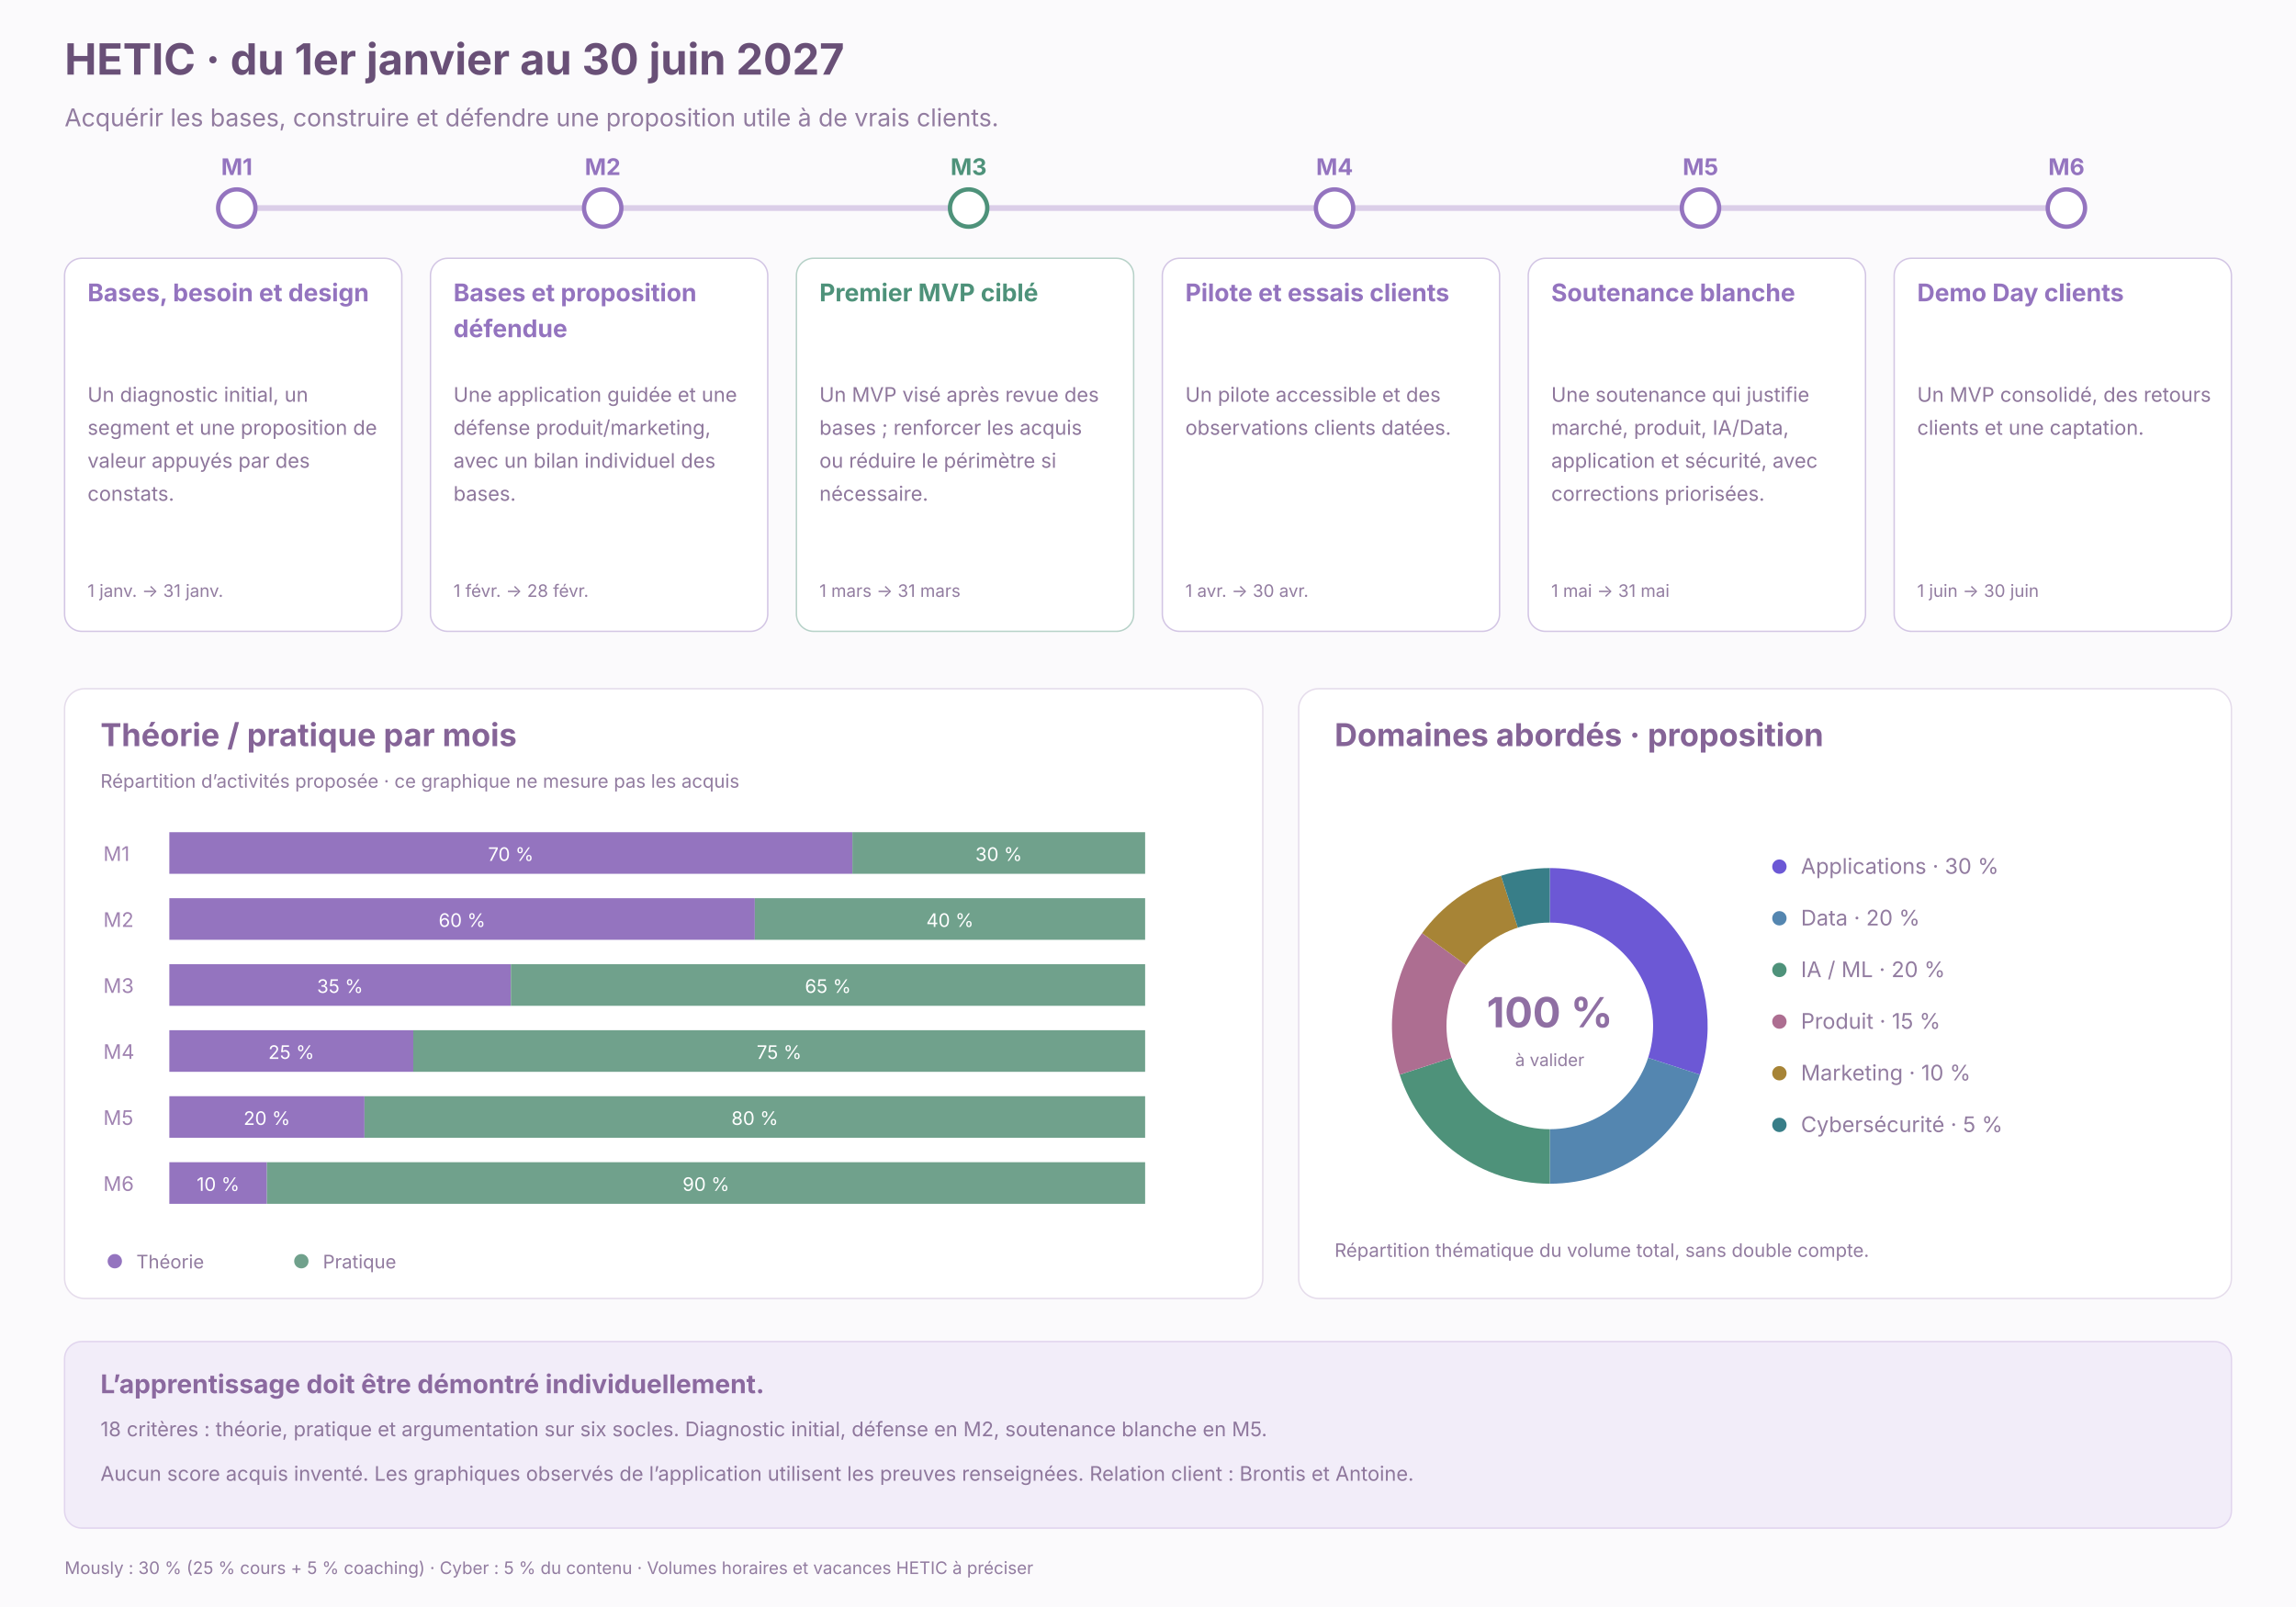
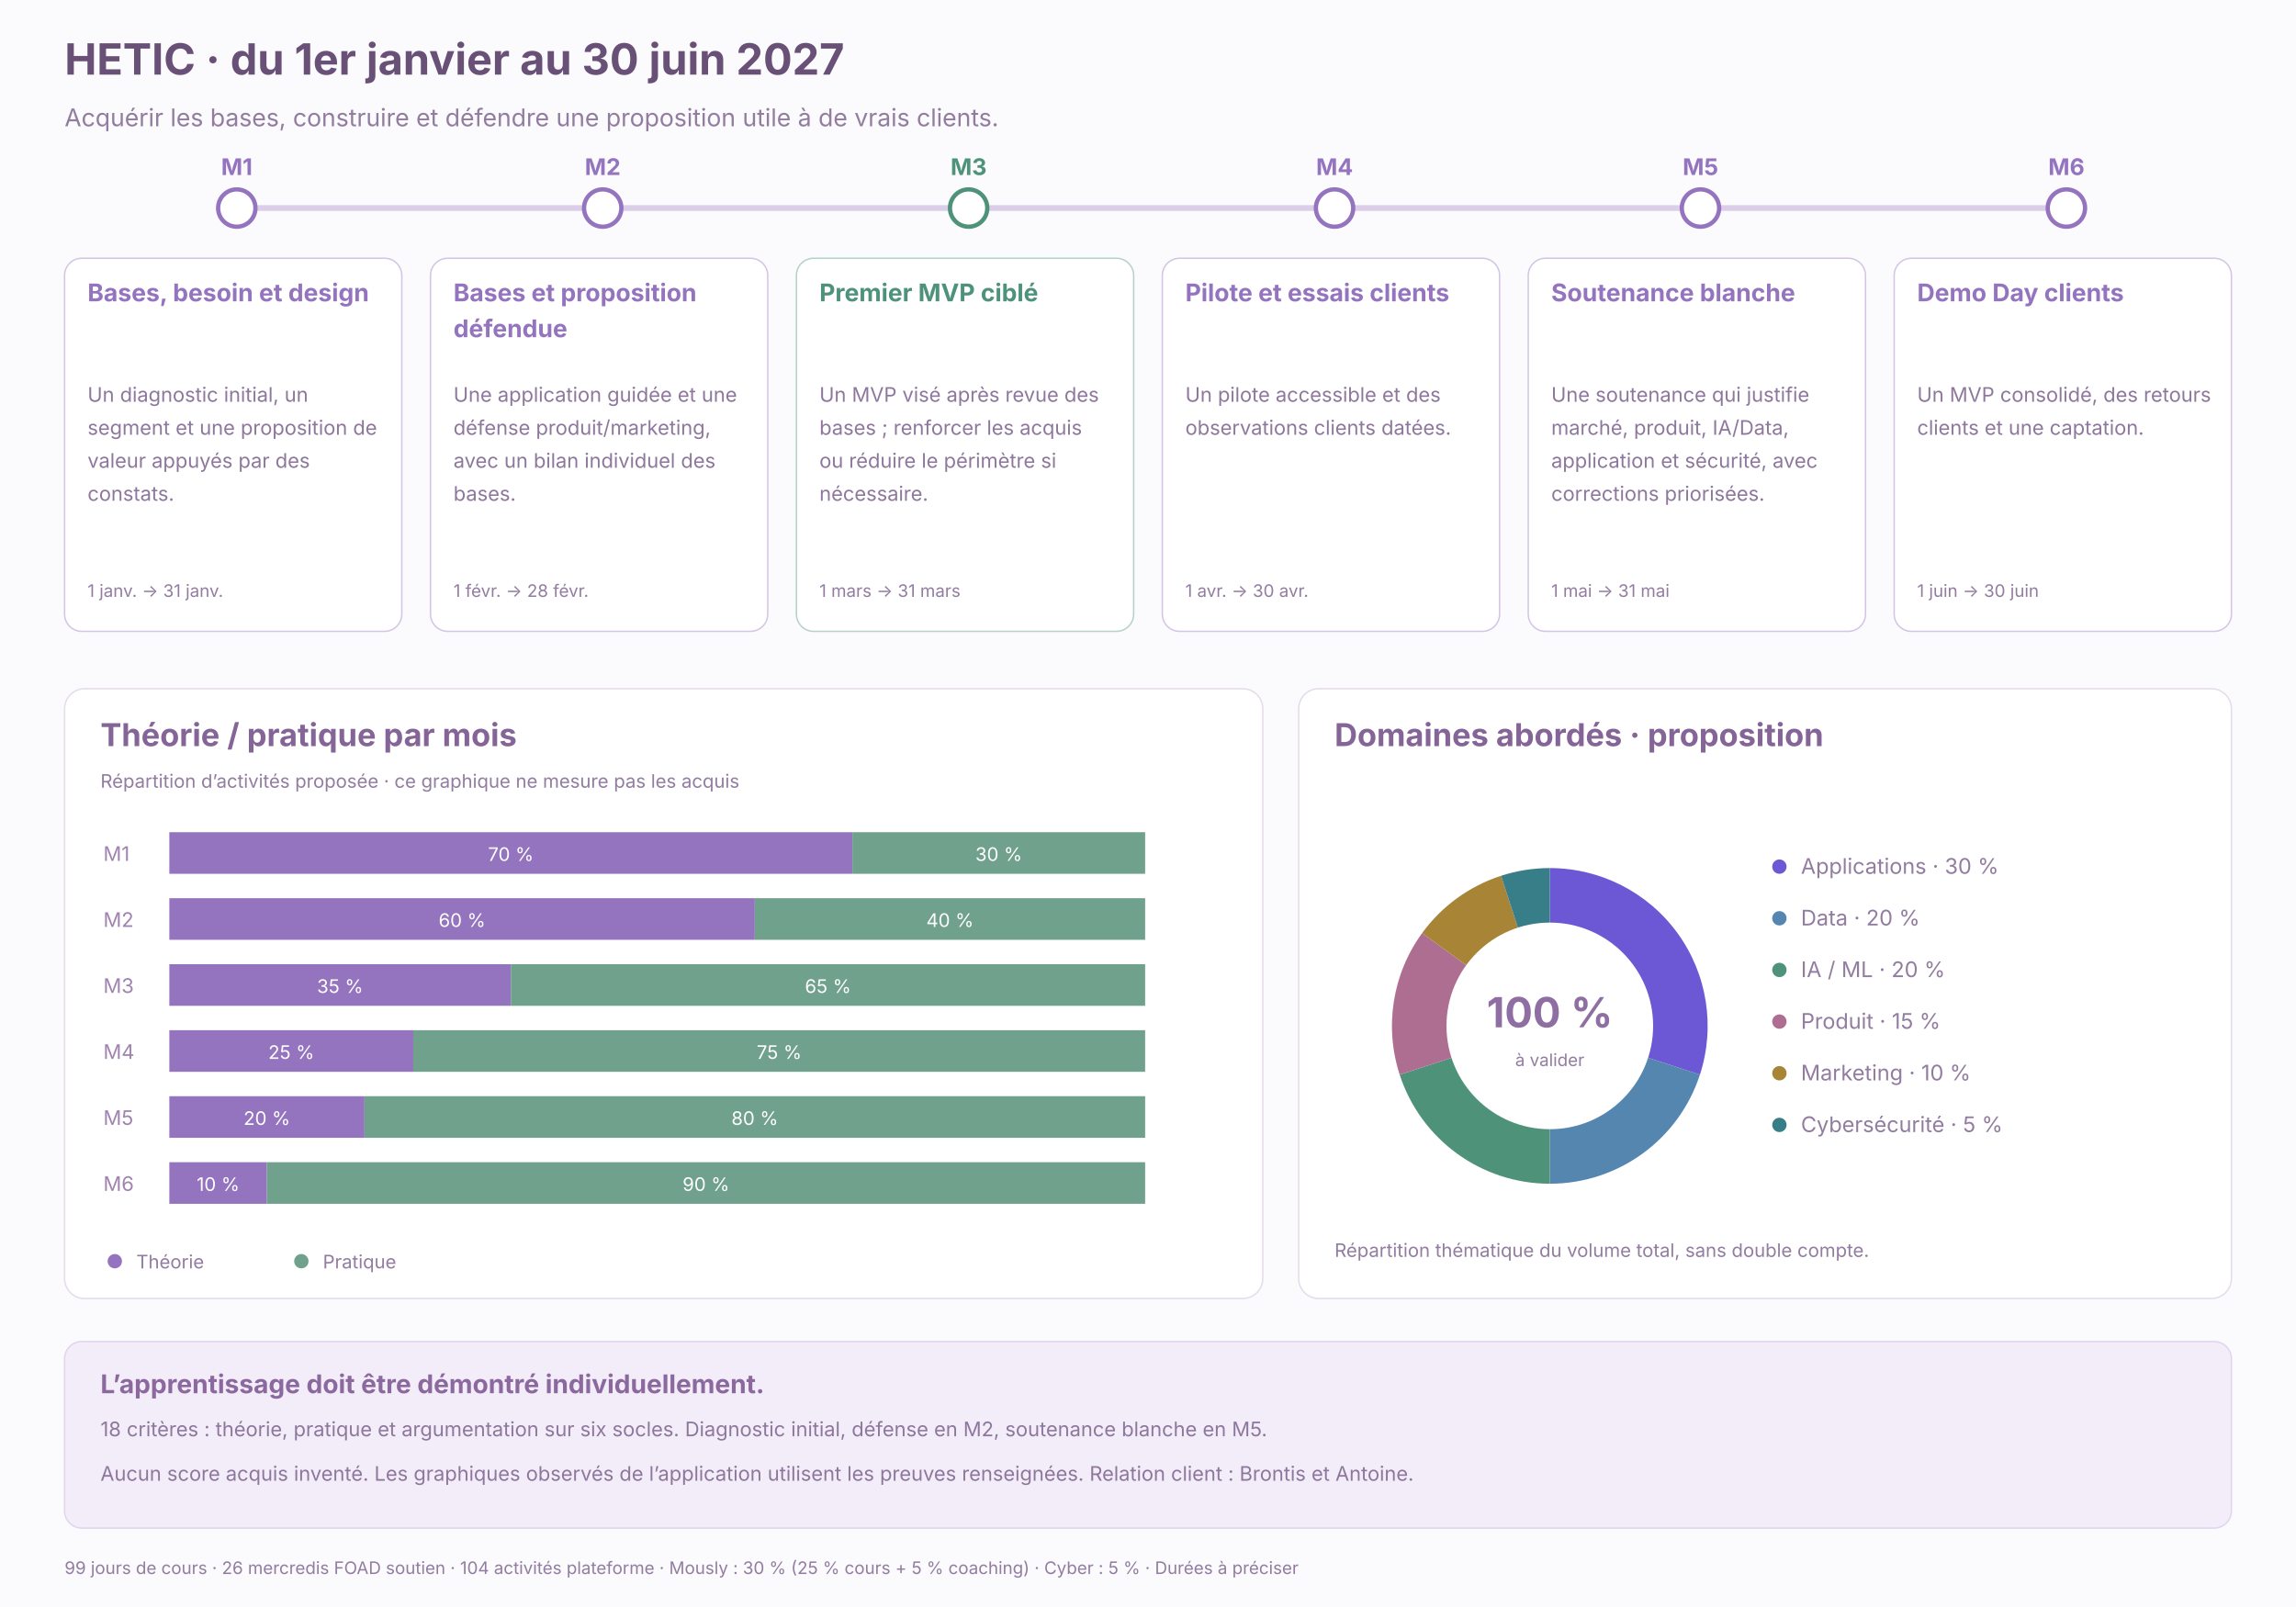
<svg xmlns="http://www.w3.org/2000/svg" viewBox="0 0 1600 1120" role="img" aria-labelledby="title desc">
  <rect width="1600" height="1120" fill="#fbfafc" />
  <style>text{font-family:system-ui,-apple-system,BlinkMacSystemFont,Segoe UI,sans-serif}.muted{fill:#927ca0}.copy{font-size:14px;fill:#8e779c}</style>
  <text x="45" y="52" fill="#695077" font-size="30" font-weight="700">HETIC · du 1er janvier au 30 juin 2027</text>
  <text x="45" y="88" font-size="17" class="muted">Acquérir les bases, construire et défendre une proposition utile à de vrais clients.</text>
  <path d="M165 145H1440" stroke="#dbcee8" stroke-width="4" fill="none" />
  <circle cx="165" cy="145" r="13" fill="white" stroke="#9474bf" stroke-width="3" />
  <text x="165" y="122" text-anchor="middle" font-size="16" fill="#9474bf" font-weight="700">M1</text>
  <rect x="45" y="180" width="235" height="260" rx="12" fill="white" stroke="#9474bf" stroke-opacity=".4" />
  <text x="61" y="210" font-size="17" font-weight="650" fill="#9474bf">Bases, besoin et design</text>
  <text x="61" y="280" class="copy">Un diagnostic initial, un</text>
  <text x="61" y="303" class="copy">segment et une proposition de</text>
  <text x="61" y="326" class="copy">valeur appuyés par des</text>
  <text x="61" y="349" class="copy">constats.</text>
  <text x="61" y="416" font-size="12" class="muted">1 janv. → 31 janv.</text>
  <circle cx="420" cy="145" r="13" fill="white" stroke="#9474bf" stroke-width="3" />
  <text x="420" y="122" text-anchor="middle" font-size="16" fill="#9474bf" font-weight="700">M2</text>
  <rect x="300" y="180" width="235" height="260" rx="12" fill="white" stroke="#9474bf" stroke-opacity=".4" />
  <text x="316" y="210" font-size="17" font-weight="650" fill="#9474bf">Bases et proposition</text>
  <text x="316" y="235" font-size="17" font-weight="650" fill="#9474bf">défendue</text>
  <text x="316" y="280" class="copy">Une application guidée et une</text>
  <text x="316" y="303" class="copy">défense produit/marketing,</text>
  <text x="316" y="326" class="copy">avec un bilan individuel des</text>
  <text x="316" y="349" class="copy">bases.</text>
  <text x="316" y="416" font-size="12" class="muted">1 févr. → 28 févr.</text>
  <circle cx="675" cy="145" r="13" fill="white" stroke="#4e927a" stroke-width="3" />
  <text x="675" y="122" text-anchor="middle" font-size="16" fill="#4e927a" font-weight="700">M3</text>
  <rect x="555" y="180" width="235" height="260" rx="12" fill="white" stroke="#4e927a" stroke-opacity=".4" />
  <text x="571" y="210" font-size="17" font-weight="650" fill="#4e927a">Premier MVP ciblé</text>
  <text x="571" y="280" class="copy">Un MVP visé après revue des</text>
  <text x="571" y="303" class="copy">bases ; renforcer les acquis</text>
  <text x="571" y="326" class="copy">ou réduire le périmètre si</text>
  <text x="571" y="349" class="copy">nécessaire.</text>
  <text x="571" y="416" font-size="12" class="muted">1 mars → 31 mars</text>
  <circle cx="930" cy="145" r="13" fill="white" stroke="#9474bf" stroke-width="3" />
  <text x="930" y="122" text-anchor="middle" font-size="16" fill="#9474bf" font-weight="700">M4</text>
  <rect x="810" y="180" width="235" height="260" rx="12" fill="white" stroke="#9474bf" stroke-opacity=".4" />
  <text x="826" y="210" font-size="17" font-weight="650" fill="#9474bf">Pilote et essais clients</text>
  <text x="826" y="280" class="copy">Un pilote accessible et des</text>
  <text x="826" y="303" class="copy">observations clients datées.</text>
  <text x="826" y="416" font-size="12" class="muted">1 avr. → 30 avr.</text>
  <circle cx="1185" cy="145" r="13" fill="white" stroke="#9474bf" stroke-width="3" />
  <text x="1185" y="122" text-anchor="middle" font-size="16" fill="#9474bf" font-weight="700">M5</text>
  <rect x="1065" y="180" width="235" height="260" rx="12" fill="white" stroke="#9474bf" stroke-opacity=".4" />
  <text x="1081" y="210" font-size="17" font-weight="650" fill="#9474bf">Soutenance blanche</text>
  <text x="1081" y="280" class="copy">Une soutenance qui justifie</text>
  <text x="1081" y="303" class="copy">marché, produit, IA/Data,</text>
  <text x="1081" y="326" class="copy">application et sécurité, avec</text>
  <text x="1081" y="349" class="copy">corrections priorisées.</text>
  <text x="1081" y="416" font-size="12" class="muted">1 mai → 31 mai</text>
  <circle cx="1440" cy="145" r="13" fill="white" stroke="#9474bf" stroke-width="3" />
  <text x="1440" y="122" text-anchor="middle" font-size="16" fill="#9474bf" font-weight="700">M6</text>
  <rect x="1320" y="180" width="235" height="260" rx="12" fill="white" stroke="#9474bf" stroke-opacity=".4" />
  <text x="1336" y="210" font-size="17" font-weight="650" fill="#9474bf">Demo Day clients</text>
  <text x="1336" y="280" class="copy">Un MVP consolidé, des retours</text>
  <text x="1336" y="303" class="copy">clients et une captation.</text>
  <text x="1336" y="416" font-size="12" class="muted">1 juin → 30 juin</text>
  <rect x="45" y="480" width="835" height="425" rx="14" fill="white" stroke="#e5dceb" />
  <text x="70" y="520" font-size="22" fill="#856497" font-weight="650">Théorie / pratique par mois</text>
  <text x="70" y="549" font-size="13" class="muted">Répartition d’activités proposée · ce graphique ne mesure pas les acquis</text>
  <text x="72" y="600" font-size="14" fill="#a083b1">M1</text>
  <rect x="118" y="580" width="476" height="29" fill="#9474bf" />
  <rect x="594" y="580" width="204" height="29" fill="#70a18c" />
  <text x="356" y="600" fill="white" text-anchor="middle" font-size="13">70 %</text>
  <text x="696" y="600" fill="white" text-anchor="middle" font-size="13">30 %</text>
  <text x="72" y="646" font-size="14" fill="#a083b1">M2</text>
  <rect x="118" y="626" width="408" height="29" fill="#9474bf" />
  <rect x="526" y="626" width="272" height="29" fill="#70a18c" />
  <text x="322" y="646" fill="white" text-anchor="middle" font-size="13">60 %</text>
  <text x="662" y="646" fill="white" text-anchor="middle" font-size="13">40 %</text>
  <text x="72" y="692" font-size="14" fill="#a083b1">M3</text>
  <rect x="118" y="672" width="238" height="29" fill="#9474bf" />
  <rect x="356" y="672" width="442" height="29" fill="#70a18c" />
  <text x="237" y="692" fill="white" text-anchor="middle" font-size="13">35 %</text>
  <text x="577" y="692" fill="white" text-anchor="middle" font-size="13">65 %</text>
  <text x="72" y="738" font-size="14" fill="#a083b1">M4</text>
  <rect x="118" y="718" width="170" height="29" fill="#9474bf" />
  <rect x="288" y="718" width="510" height="29" fill="#70a18c" />
  <text x="203" y="738" fill="white" text-anchor="middle" font-size="13">25 %</text>
  <text x="543" y="738" fill="white" text-anchor="middle" font-size="13">75 %</text>
  <text x="72" y="784" font-size="14" fill="#a083b1">M5</text>
  <rect x="118" y="764" width="136" height="29" fill="#9474bf" />
  <rect x="254" y="764" width="544" height="29" fill="#70a18c" />
  <text x="186" y="784" fill="white" text-anchor="middle" font-size="13">20 %</text>
  <text x="526" y="784" fill="white" text-anchor="middle" font-size="13">80 %</text>
  <text x="72" y="830" font-size="14" fill="#a083b1">M6</text>
  <rect x="118" y="810" width="68" height="29" fill="#9474bf" />
  <rect x="186" y="810" width="612" height="29" fill="#70a18c" />
  <text x="152" y="830" fill="white" text-anchor="middle" font-size="13">10 %</text>
  <text x="492" y="830" fill="white" text-anchor="middle" font-size="13">90 %</text>
  <circle cx="80" cy="879" r="5" fill="#9474bf" />
  <text x="95" y="884" font-size="13" class="muted">Théorie</text>
  <circle cx="210" cy="879" r="5" fill="#70a18c" />
  <text x="225" y="884" font-size="13" class="muted">Pratique</text>
  <rect x="905" y="480" width="650" height="425" rx="14" fill="white" stroke="#e5dceb" />
  <text x="930" y="520" font-size="22" fill="#856497" font-weight="650">Domaines abordés · proposition</text>
  <path d="M1080 715L1080 605A110 110 0 0 1 1184.616 748.992Z" fill="#6c58d5" />
  <circle cx="1240" cy="604" r="5" fill="#6c58d5" />
  <text x="1255" y="609" font-size="15" class="muted">Applications · 30 %</text>
  <path d="M1080 715L1184.616 748.992A110 110 0 0 1 1080 825Z" fill="#5486b0" />
  <circle cx="1240" cy="640" r="5" fill="#5486b0" />
  <text x="1255" y="645" font-size="15" class="muted">Data · 20 %</text>
  <path d="M1080 715L1080 825A110 110 0 0 1 975.384 748.992Z" fill="#4e927a" />
  <circle cx="1240" cy="676" r="5" fill="#4e927a" />
  <text x="1255" y="681" font-size="15" class="muted">IA / ML · 20 %</text>
  <path d="M1080 715L975.384 748.992A110 110 0 0 1 991.008 650.344Z" fill="#ad6e91" />
  <circle cx="1240" cy="712" r="5" fill="#ad6e91" />
  <text x="1255" y="717" font-size="15" class="muted">Produit · 15 %</text>
  <path d="M1080 715L991.008 650.344A110 110 0 0 1 1046.008 610.384Z" fill="#a78436" />
  <circle cx="1240" cy="748" r="5" fill="#a78436" />
  <text x="1255" y="753" font-size="15" class="muted">Marketing · 10 %</text>
  <path d="M1080 715L1046.008 610.384A110 110 0 0 1 1080 605Z" fill="#387e88" />
  <circle cx="1240" cy="784" r="5" fill="#387e88" />
  <text x="1255" y="789" font-size="15" class="muted">Cybersécurité · 5 %</text>
  <circle cx="1080" cy="715" r="72" fill="white" />
  <text x="1080" y="716" text-anchor="middle" font-size="29" font-weight="650" fill="#8f6fa3">100 %</text>
  <text x="1080" y="743" text-anchor="middle" font-size="12" class="muted">à valider</text>
  <text x="930" y="876" font-size="13" class="muted">Répartition thématique du volume total, sans double compte.</text>
  <rect x="45" y="935" width="1510" height="130" rx="12" fill="#f2edf9" stroke="#e1d5ee" />
  <text x="70" y="971" fill="#8b699f" font-size="18" font-weight="650">L’apprentissage doit être démontré individuellement.</text>
  <text x="70" y="1001" class="copy">18 critères : théorie, pratique et argumentation sur six socles. Diagnostic initial, défense en M2, soutenance blanche en M5.</text>
  <text x="70" y="1032" class="copy">Aucun score acquis inventé. Les graphiques observés de l’application utilisent les preuves renseignées. Relation client : Brontis et Antoine.</text>
-   <text x="45" y="1097" font-size="12" class="muted">Mously : 30 % (25 % cours + 5 % coaching) · Cyber : 5 % du contenu · Volumes horaires et vacances HETIC à préciser</text>
+   <text x="45" y="1097" font-size="12" class="muted">99 jours de cours · 26 mercredis FOAD soutien · 104 activités plateforme · Mously : 30 % (25 % cours + 5 % coaching) · Cyber : 5 % · Durées à préciser</text>
</svg>
